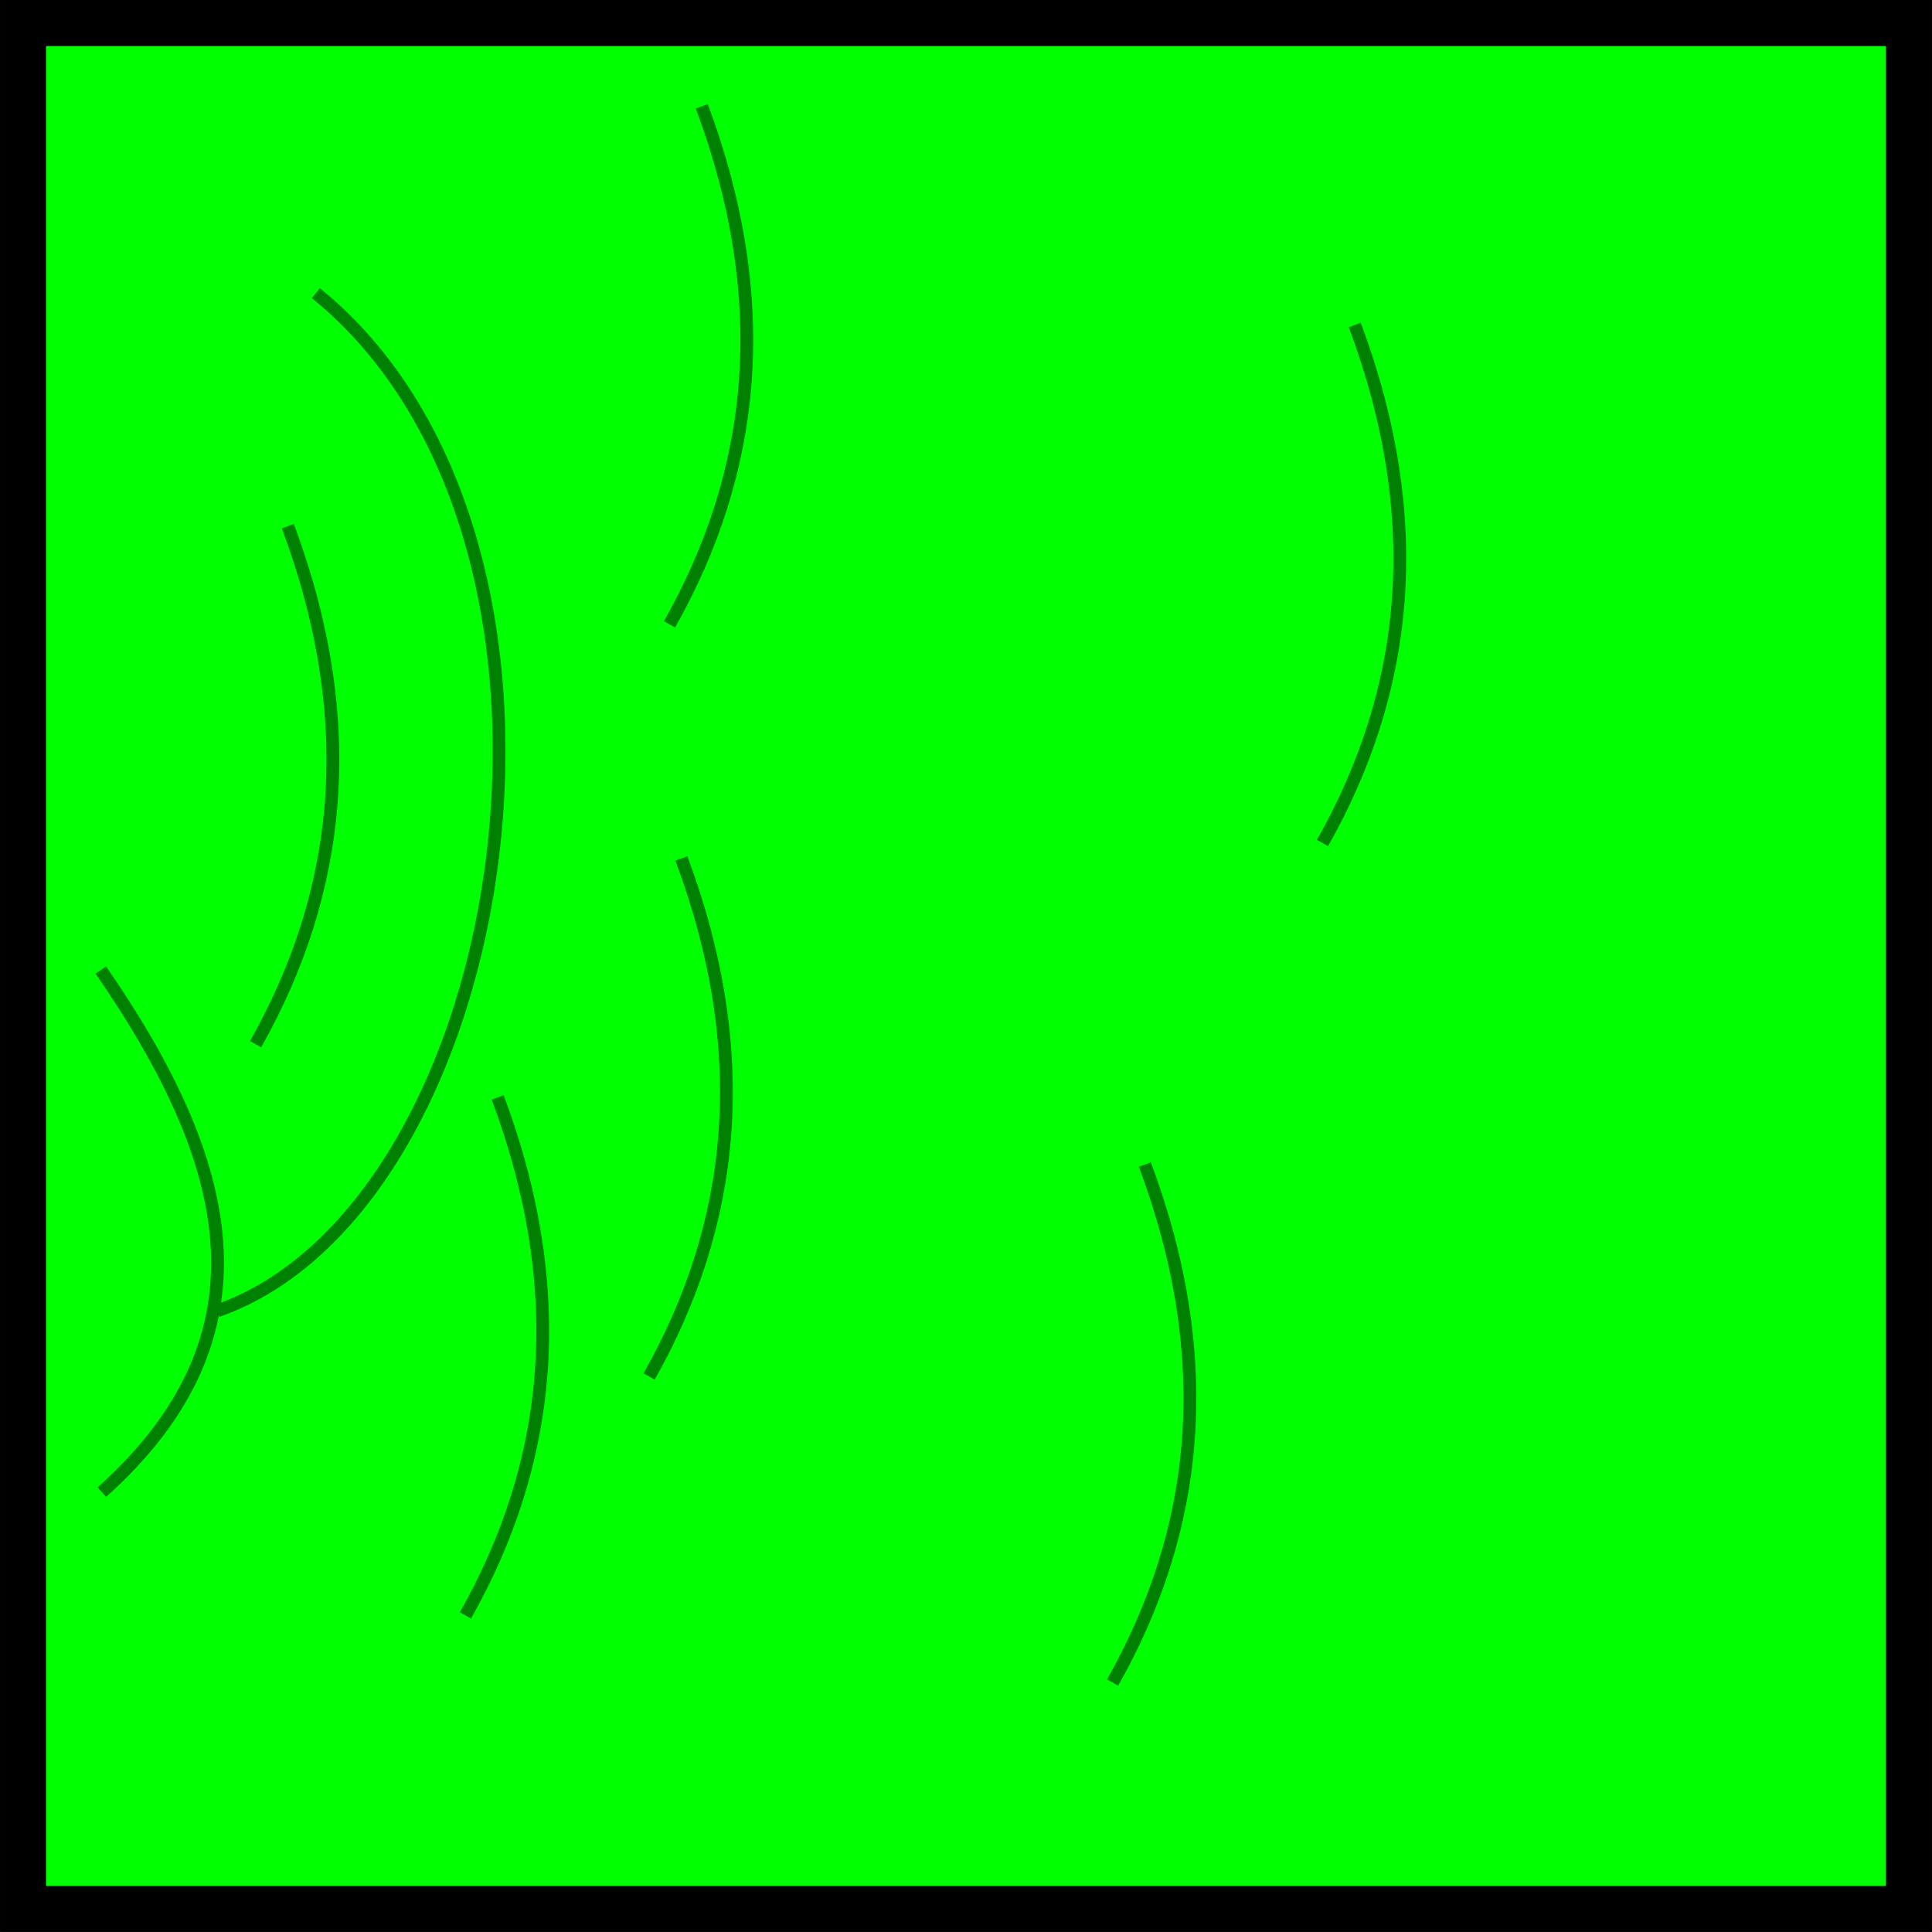
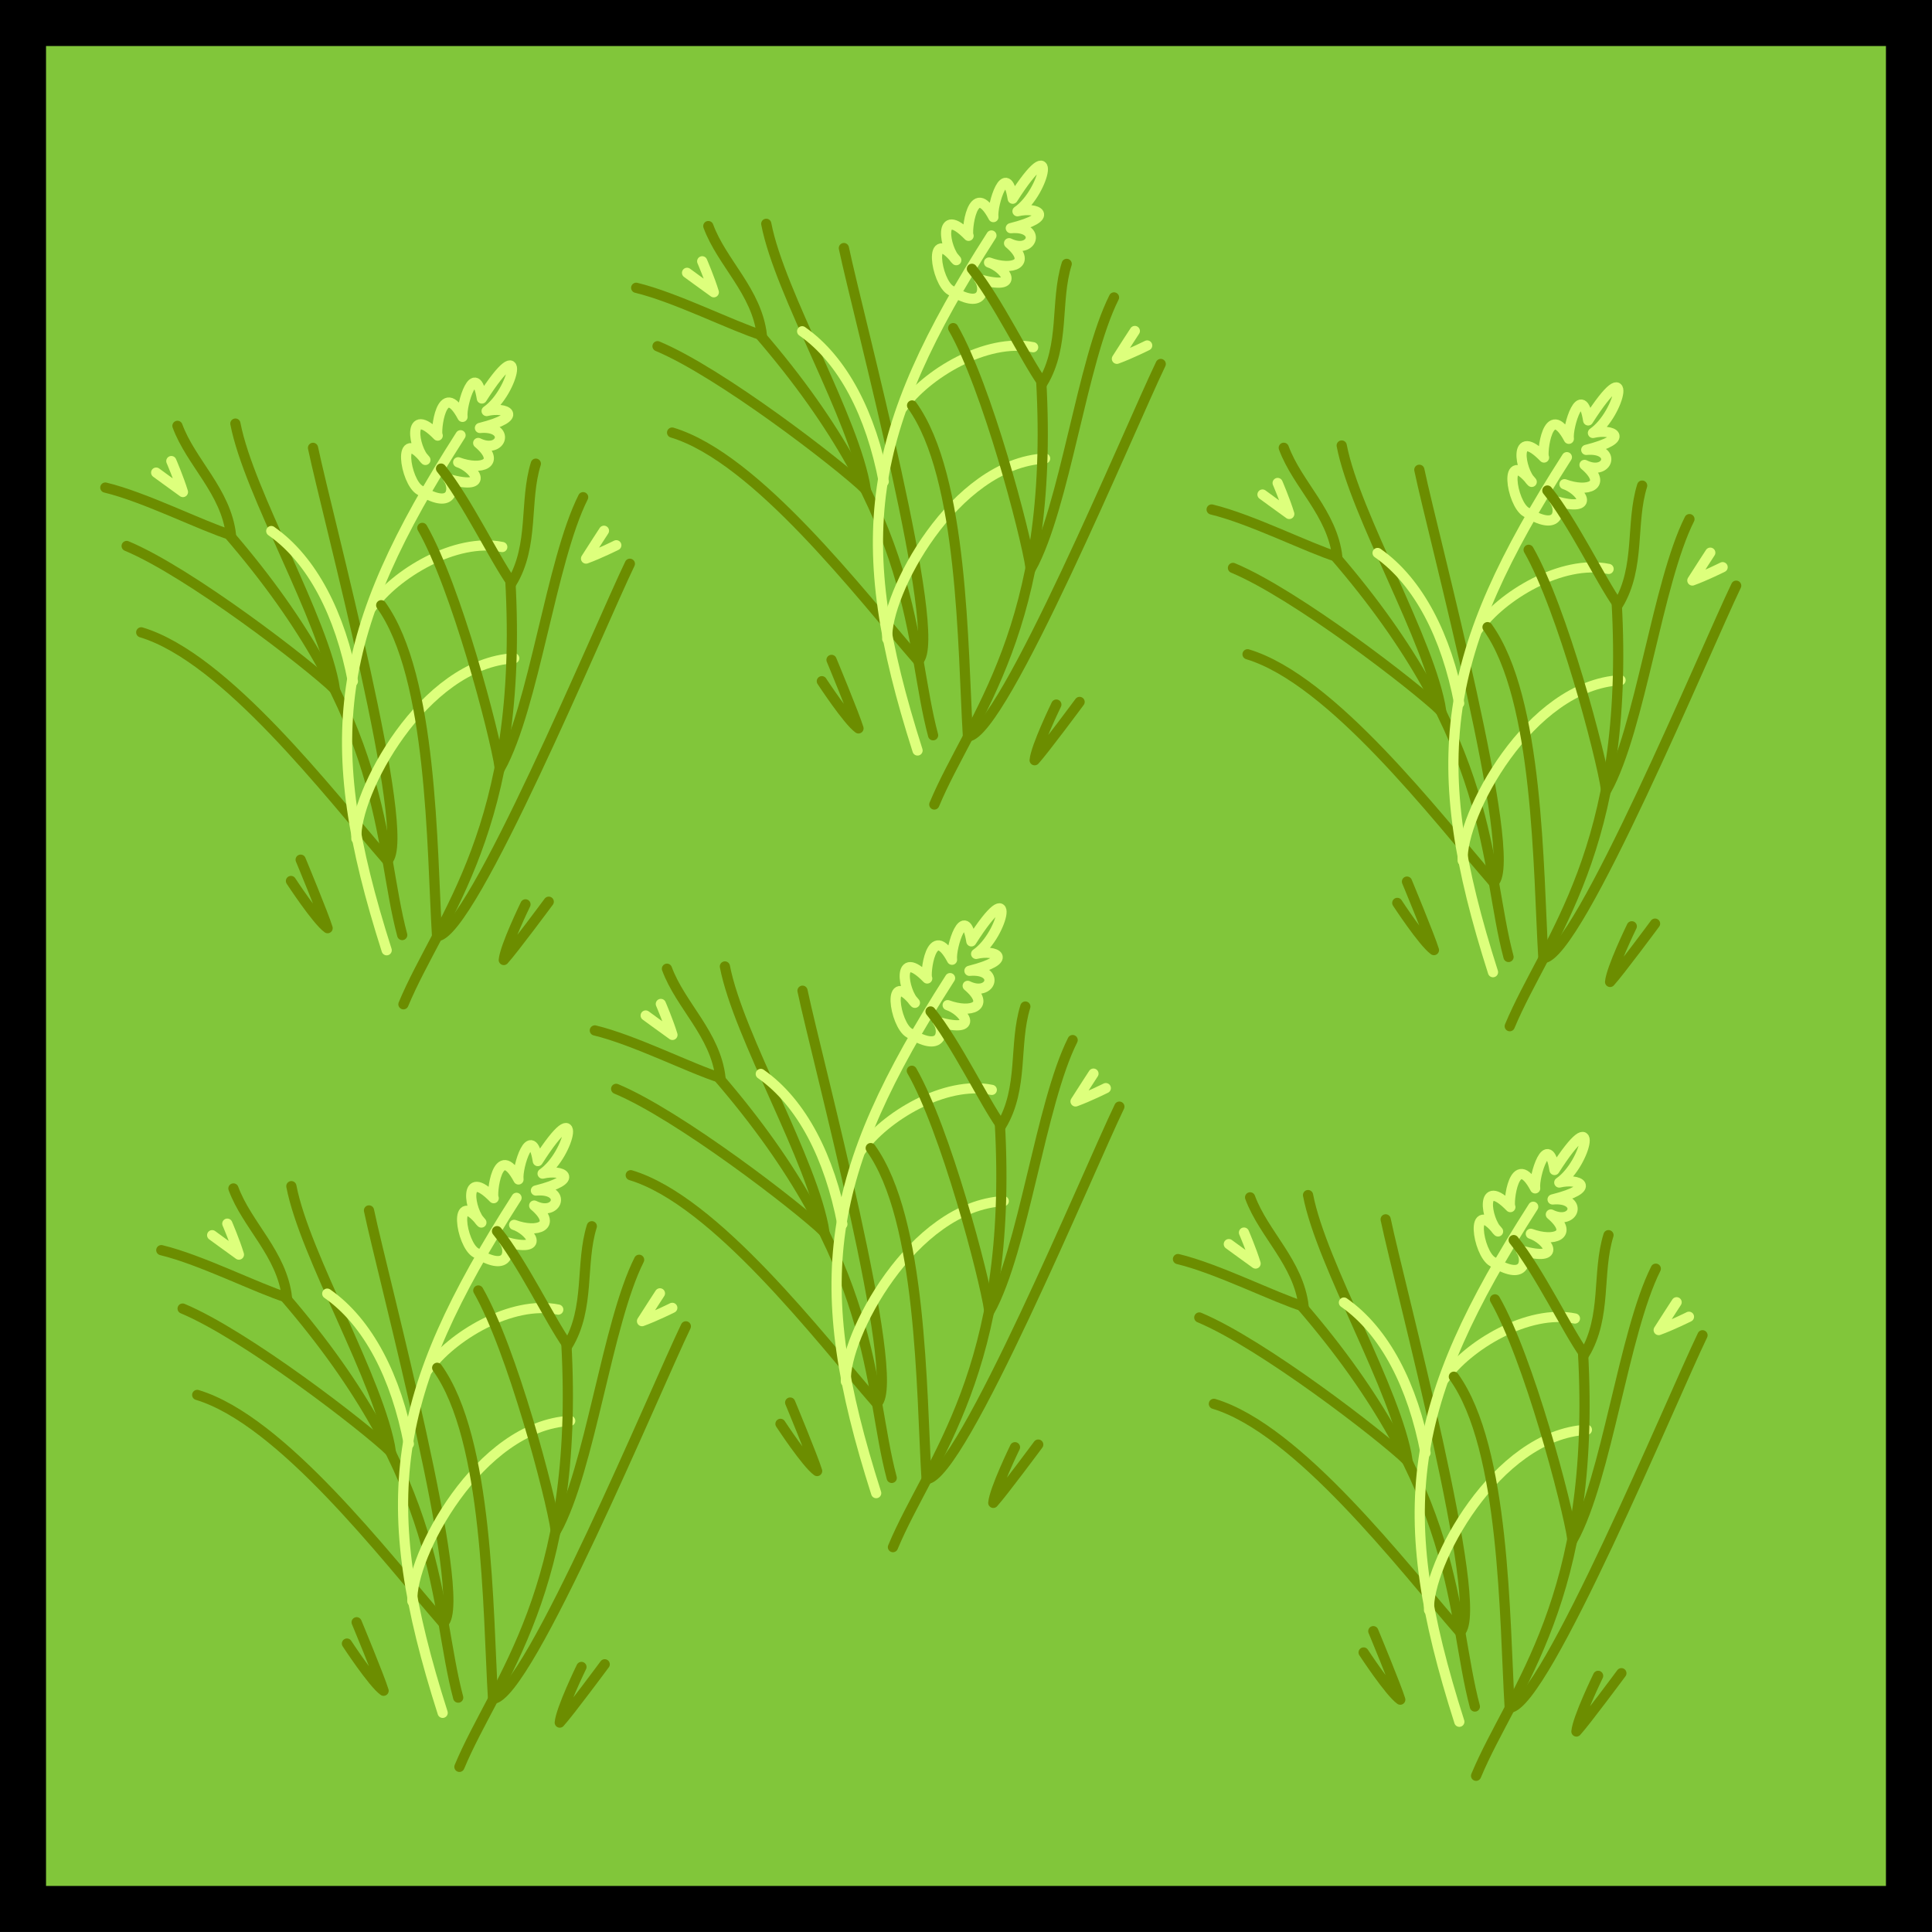
<svg xmlns="http://www.w3.org/2000/svg" width="38.775mm" height="38.775mm" viewBox="0 0 38.775 38.775" version="1.1" id="svg1240">
  <defs id="defs1237" />
  <g id="layer1" transform="translate(-15.50229,-20.92875)">
    <g id="g2115" transform="matrix(0.9693675,0,0,0.9693675,8.152942,-0.2894031)">
-       <g id="g2085" transform="translate(-48.97472)">
-         <rect style="fill:#00ff00;stroke:#000000;stroke-width:0.953" id="rect61-3" width="39.047" height="39.047" x="57.033" y="22.365" />
-         <path style="fill:none;stroke:#008000;stroke-width:0.265px;stroke-linecap:butt;stroke-linejoin:miter;stroke-opacity:1" d="m 58.665,52.782 c 3.629,-3.249 2.733,-6.824 -0.021,-10.81 m 11.352,8.415 c 1.776,-3.146 2.181,-6.671 0.668,-10.725 m -8.816,3.845 c 1.776,-3.146 2.181,-6.671 0.668,-10.725 M 61.057,49.028 c 6.18,-2.173 8.347,-15.957 2.039,-21.07 m 20.842,11.384 c 1.776,-3.146 2.181,-6.671 0.668,-10.725 m -5.014,28.107 c 1.776,-3.146 2.181,-6.671 0.668,-10.725 M 70.418,34.815 C 72.194,31.669 72.599,28.145 71.086,24.09 m -4.893,31.245 c 1.776,-3.146 2.181,-6.671 0.668,-10.725" id="path1996" />
+       <rect style="fill:#81c63a;stroke:#000000;stroke-width:0.953;fill-opacity:1" id="rect61-3" width="39.047" height="39.047" x="8.058" y="22.365" />
+       <g id="g18515" transform="matrix(0.7961974,0,0,0.7961974,136.8704,-122.2018)" style="display:inline">
+         <g id="g18071-3" style="display:inline" transform="rotate(-37.5794,-157.5756,222.8598)">
+           <path style="fill:none;stroke:#6c8d00;stroke-width:0.265;stroke-linecap:round;stroke-linejoin:miter;stroke-dasharray:none;stroke-opacity:1" d="m -153.898,218.607 c 1.336,1.861 1.316,6.312 1.452,8.609 0.907,-0.052 4.235,-8.073 5.014,-9.687" id="path17783-2" />
+           <path style="fill:none;stroke:#6c8d00;stroke-width:0.265;stroke-linecap:round;stroke-linejoin:miter;stroke-dasharray:none;stroke-opacity:1" d="m -152.829,216.596 c 0.877,1.534 1.875,5.303 2.019,6.26 0.894,-1.634 1.327,-5.393 2.163,-7.058" id="path17785-0" />
+           <path style="fill:none;stroke:#6c8d00;stroke-width:0.265;stroke-linecap:round;stroke-linejoin:miter;stroke-dasharray:none;stroke-opacity:1" d="m -152.342,215.054 c 0.663,0.822 1.382,2.327 1.838,2.971 0.591,-0.988 0.321,-2.119 0.627,-3.099" id="path17787-6" />
+           <path style="fill:none;stroke:#6c8d00;stroke-width:0.265;stroke-linecap:round;stroke-linejoin:miter;stroke-dasharray:none;stroke-opacity:1" d="m -150.541,217.943 c 0.367,6.446 -1.822,8.748 -2.779,11.041" id="path17789-1" />
+         </g>
+         <g id="g18268">
+           <g id="g18275" transform="translate(0.2938426,-0.04545317)">
+             <path style="fill:none;stroke:#ddff7c;stroke-width:0.265;stroke-linecap:round;stroke-linejoin:miter;stroke-dasharray:none;stroke-opacity:1" d="m -151.166,225.559 c -1.755,-5.5 -1.362,-8.266 1.921,-13.392" id="path18115" />
+             <path style="fill:none;stroke:#ddff7c;stroke-width:0.265;stroke-linecap:round;stroke-linejoin:miter;stroke-dasharray:none;stroke-opacity:1" d="m -151.954,222.658 c -0.064,-1.143 1.724,-4.566 4.105,-4.692" id="path18117" />
+             <path style="fill:none;stroke:#ddff7c;stroke-width:0.265;stroke-linecap:round;stroke-linejoin:miter;stroke-dasharray:none;stroke-opacity:1" d="m -152.045,218.566 c -0.33,-1.733 -1.051,-3.159 -2.122,-3.908" id="path18119" />
+             <path style="fill:none;stroke:#ddff7c;stroke-width:0.265;stroke-linecap:round;stroke-linejoin:miter;stroke-dasharray:none;stroke-opacity:1" d="m -151.559,216.645 c 0.605,-0.866 2.179,-1.823 3.399,-1.572" id="path18121" />
+             <path style="fill:none;stroke:#ddff7c;stroke-width:0.265;stroke-linecap:round;stroke-linejoin:round;stroke-dasharray:none;stroke-opacity:1" d="m -150.3,213.597 c -0.387,-0.211 -0.619,-1.733 0.141,-0.788 -0.311,-0.282 -0.497,-1.472 0.32,-0.633 -0.065,-0.073 0.093,-1.525 0.645,-0.487 -0.041,-0.321 0.337,-1.51 0.503,-0.478 1.195,-1.872 0.848,-0.175 0.124,0.326 0.5,-0.121 1.035,0.135 -0.174,0.44 0.81,-0.07 0.58,0.699 -0.045,0.391 0.618,0.526 0.092,0.727 -0.521,0.502 0.397,0.128 0.889,0.75 -0.254,0.437 0.142,0.177 0.165,0.783 -0.618,0.357 z" id="path18123" />
+           </g>
+         </g>
+         <g id="g18071" transform="translate(3.439056,-0.1319439)">
+           <g id="g18281" transform="translate(-0.5555461,-1.933775)">
+             <path style="fill:none;stroke:#6c8d00;stroke-width:0.265;stroke-linecap:round;stroke-linejoin:miter;stroke-dasharray:none;stroke-opacity:1" d="m -153.898,218.607 c 1.336,1.861 1.316,6.312 1.452,8.609 0.907,-0.052 4.235,-8.073 5.014,-9.687" id="path17783" />
+             <path style="fill:none;stroke:#6c8d00;stroke-width:0.265;stroke-linecap:round;stroke-linejoin:miter;stroke-dasharray:none;stroke-opacity:1" d="m -152.829,216.596 c 0.877,1.534 1.875,5.303 2.019,6.26 0.894,-1.634 1.327,-5.393 2.163,-7.058" id="path17785" />
+             <path style="fill:none;stroke:#6c8d00;stroke-width:0.265;stroke-linecap:round;stroke-linejoin:miter;stroke-dasharray:none;stroke-opacity:1" d="m -152.342,215.054 c 0.663,0.822 1.382,2.327 1.838,2.971 0.591,-0.988 0.321,-2.119 0.627,-3.099" id="path17787" />
+             <path style="fill:none;stroke:#6c8d00;stroke-width:0.265;stroke-linecap:round;stroke-linejoin:miter;stroke-dasharray:none;stroke-opacity:1" d="m -150.541,217.943 c 0.367,6.446 -1.822,8.748 -2.779,11.041" id="path17789" />
+           </g>
+         </g>
+         <path style="fill:none;stroke:#ddff7c;stroke-width:0.265;stroke-linecap:round;stroke-linejoin:round;stroke-dasharray:none;stroke-opacity:1" d="m -156.866,213.093 c 0,0 0.413,0.303 0.696,0.505 -0.104,-0.345 -0.302,-0.805 -0.302,-0.805" id="path18283" />
+         <path style="display:inline;fill:none;stroke:#ddff7c;stroke-width:0.265;stroke-linecap:round;stroke-linejoin:round;stroke-dasharray:none;stroke-opacity:1" d="m -145.222,214.605 c 0,0 -0.28,0.429 -0.466,0.723 0.338,-0.122 0.787,-0.346 0.787,-0.346" id="path18283-5" />
+         <path style="display:inline;fill:none;stroke:#6c8d00;stroke-width:0.265;stroke-linecap:round;stroke-linejoin:round;stroke-dasharray:none;stroke-opacity:1" d="m -153.361,223.712 c 0,0 0.67,1.025 0.953,1.227 -0.104,-0.345 -0.701,-1.781 -0.701,-1.781" id="path18283-54" />
+         <path style="display:inline;fill:none;stroke:#6c8d00;stroke-width:0.265;stroke-linecap:round;stroke-linejoin:round;stroke-dasharray:none;stroke-opacity:1" d="m -147.263,224.32 c 0,0 -0.536,1.101 -0.564,1.447 0.243,-0.266 1.169,-1.516 1.169,-1.516" id="path18283-54-6" />
+       </g>
+       <g id="g18515-2" transform="matrix(0.7961974,0,0,0.7961974,135.7114,-137.9904)" style="display:inline">
+         <g id="g18071-3-9" style="display:inline" transform="rotate(-37.5794,-157.5756,222.8598)">
+           <path style="fill:none;stroke:#6c8d00;stroke-width:0.265;stroke-linecap:round;stroke-linejoin:miter;stroke-dasharray:none;stroke-opacity:1" d="m -153.898,218.607 c 1.336,1.861 1.316,6.312 1.452,8.609 0.907,-0.052 4.235,-8.073 5.014,-9.687" id="path17783-2-3" />
+           <path style="fill:none;stroke:#6c8d00;stroke-width:0.265;stroke-linecap:round;stroke-linejoin:miter;stroke-dasharray:none;stroke-opacity:1" d="m -152.829,216.596 c 0.877,1.534 1.875,5.303 2.019,6.26 0.894,-1.634 1.327,-5.393 2.163,-7.058" id="path17785-0-9" />
+           <path style="fill:none;stroke:#6c8d00;stroke-width:0.265;stroke-linecap:round;stroke-linejoin:miter;stroke-dasharray:none;stroke-opacity:1" d="m -152.342,215.054 c 0.663,0.822 1.382,2.327 1.838,2.971 0.591,-0.988 0.321,-2.119 0.627,-3.099" id="path17787-6-0" />
+           <path style="fill:none;stroke:#6c8d00;stroke-width:0.265;stroke-linecap:round;stroke-linejoin:miter;stroke-dasharray:none;stroke-opacity:1" d="m -150.541,217.943 c 0.367,6.446 -1.822,8.748 -2.779,11.041" id="path17789-1-8" />
+         </g>
+         <g id="g18268-8">
+           <g id="g18275-5" transform="translate(0.2938426,-0.04545317)">
+             <path style="fill:none;stroke:#ddff7c;stroke-width:0.265;stroke-linecap:round;stroke-linejoin:miter;stroke-dasharray:none;stroke-opacity:1" d="m -151.166,225.559 c -1.755,-5.5 -1.362,-8.266 1.921,-13.392" id="path18115-0" />
+             <path style="fill:none;stroke:#ddff7c;stroke-width:0.265;stroke-linecap:round;stroke-linejoin:miter;stroke-dasharray:none;stroke-opacity:1" d="m -151.954,222.658 c -0.064,-1.143 1.724,-4.566 4.105,-4.692" id="path18117-9" />
+             <path style="fill:none;stroke:#ddff7c;stroke-width:0.265;stroke-linecap:round;stroke-linejoin:miter;stroke-dasharray:none;stroke-opacity:1" d="m -152.045,218.566 c -0.33,-1.733 -1.051,-3.159 -2.122,-3.908" id="path18119-6" />
+             <path style="fill:none;stroke:#ddff7c;stroke-width:0.265;stroke-linecap:round;stroke-linejoin:miter;stroke-dasharray:none;stroke-opacity:1" d="m -151.559,216.645 c 0.605,-0.866 2.179,-1.823 3.399,-1.572" id="path18121-3" />
+             <path style="fill:none;stroke:#ddff7c;stroke-width:0.265;stroke-linecap:round;stroke-linejoin:round;stroke-dasharray:none;stroke-opacity:1" d="m -150.3,213.597 c -0.387,-0.211 -0.619,-1.733 0.141,-0.788 -0.311,-0.282 -0.497,-1.472 0.32,-0.633 -0.065,-0.073 0.093,-1.525 0.645,-0.487 -0.041,-0.321 0.337,-1.51 0.503,-0.478 1.195,-1.872 0.848,-0.175 0.124,0.326 0.5,-0.121 1.035,0.135 -0.174,0.44 0.81,-0.07 0.58,0.699 -0.045,0.391 0.618,0.526 0.092,0.727 -0.521,0.502 0.397,0.128 0.889,0.75 -0.254,0.437 0.142,0.177 0.165,0.783 -0.618,0.357 z" id="path18123-8" />
+           </g>
+         </g>
+         <g id="g18071-5" transform="translate(3.439056,-0.1319439)">
+           <g id="g18281-6" transform="translate(-0.5555461,-1.933775)">
+             <path style="fill:none;stroke:#6c8d00;stroke-width:0.265;stroke-linecap:round;stroke-linejoin:miter;stroke-dasharray:none;stroke-opacity:1" d="m -153.898,218.607 c 1.336,1.861 1.316,6.312 1.452,8.609 0.907,-0.052 4.235,-8.073 5.014,-9.687" id="path17783-1" />
+             <path style="fill:none;stroke:#6c8d00;stroke-width:0.265;stroke-linecap:round;stroke-linejoin:miter;stroke-dasharray:none;stroke-opacity:1" d="m -152.829,216.596 c 0.877,1.534 1.875,5.303 2.019,6.26 0.894,-1.634 1.327,-5.393 2.163,-7.058" id="path17785-1" />
+             <path style="fill:none;stroke:#6c8d00;stroke-width:0.265;stroke-linecap:round;stroke-linejoin:miter;stroke-dasharray:none;stroke-opacity:1" d="m -152.342,215.054 c 0.663,0.822 1.382,2.327 1.838,2.971 0.591,-0.988 0.321,-2.119 0.627,-3.099" id="path17787-5" />
+             <path style="fill:none;stroke:#6c8d00;stroke-width:0.265;stroke-linecap:round;stroke-linejoin:miter;stroke-dasharray:none;stroke-opacity:1" d="m -150.541,217.943 c 0.367,6.446 -1.822,8.748 -2.779,11.041" id="path17789-9" />
+           </g>
+         </g>
+         <path style="fill:none;stroke:#ddff7c;stroke-width:0.265;stroke-linecap:round;stroke-linejoin:round;stroke-dasharray:none;stroke-opacity:1" d="m -156.866,213.093 c 0,0 0.413,0.303 0.696,0.505 -0.104,-0.345 -0.302,-0.805 -0.302,-0.805" id="path18283-8" />
+         <path style="display:inline;fill:none;stroke:#ddff7c;stroke-width:0.265;stroke-linecap:round;stroke-linejoin:round;stroke-dasharray:none;stroke-opacity:1" d="m -145.222,214.605 c 0,0 -0.28,0.429 -0.466,0.723 0.338,-0.122 0.787,-0.346 0.787,-0.346" id="path18283-5-4" />
+         <path style="display:inline;fill:none;stroke:#6c8d00;stroke-width:0.265;stroke-linecap:round;stroke-linejoin:round;stroke-dasharray:none;stroke-opacity:1" d="m -153.361,223.712 c 0,0 0.67,1.025 0.953,1.227 -0.104,-0.345 -0.701,-1.781 -0.701,-1.781" id="path18283-54-8" />
+         <path style="display:inline;fill:none;stroke:#6c8d00;stroke-width:0.265;stroke-linecap:round;stroke-linejoin:round;stroke-dasharray:none;stroke-opacity:1" d="m -147.263,224.32 c 0,0 -0.536,1.101 -0.564,1.447 0.243,-0.266 1.169,-1.516 1.169,-1.516" id="path18283-54-6-1" />
+       </g>
+       <g id="g18515-0" transform="matrix(0.7961974,0,0,0.7961974,146.7026,-142.1266)" style="display:inline">
+         <g id="g18071-3-3" style="display:inline" transform="rotate(-37.5794,-157.5756,222.8598)">
+           <path style="fill:none;stroke:#6c8d00;stroke-width:0.265;stroke-linecap:round;stroke-linejoin:miter;stroke-dasharray:none;stroke-opacity:1" d="m -153.898,218.607 c 1.336,1.861 1.316,6.312 1.452,8.609 0.907,-0.052 4.235,-8.073 5.014,-9.687" id="path17783-2-0" />
+           <path style="fill:none;stroke:#6c8d00;stroke-width:0.265;stroke-linecap:round;stroke-linejoin:miter;stroke-dasharray:none;stroke-opacity:1" d="m -152.829,216.596 c 0.877,1.534 1.875,5.303 2.019,6.26 0.894,-1.634 1.327,-5.393 2.163,-7.058" id="path17785-0-4" />
+           <path style="fill:none;stroke:#6c8d00;stroke-width:0.265;stroke-linecap:round;stroke-linejoin:miter;stroke-dasharray:none;stroke-opacity:1" d="m -152.342,215.054 c 0.663,0.822 1.382,2.327 1.838,2.971 0.591,-0.988 0.321,-2.119 0.627,-3.099" id="path17787-6-4" />
+           <path style="fill:none;stroke:#6c8d00;stroke-width:0.265;stroke-linecap:round;stroke-linejoin:miter;stroke-dasharray:none;stroke-opacity:1" d="m -150.541,217.943 c 0.367,6.446 -1.822,8.748 -2.779,11.041" id="path17789-1-4" />
+         </g>
+         <g id="g18268-4">
+           <g id="g18275-7" transform="translate(0.2938426,-0.04545317)">
+             <path style="fill:none;stroke:#ddff7c;stroke-width:0.265;stroke-linecap:round;stroke-linejoin:miter;stroke-dasharray:none;stroke-opacity:1" d="m -151.166,225.559 c -1.755,-5.5 -1.362,-8.266 1.921,-13.392" id="path18115-6" />
+             <path style="fill:none;stroke:#ddff7c;stroke-width:0.265;stroke-linecap:round;stroke-linejoin:miter;stroke-dasharray:none;stroke-opacity:1" d="m -151.954,222.658 c -0.064,-1.143 1.724,-4.566 4.105,-4.692" id="path18117-3" />
+             <path style="fill:none;stroke:#ddff7c;stroke-width:0.265;stroke-linecap:round;stroke-linejoin:miter;stroke-dasharray:none;stroke-opacity:1" d="m -152.045,218.566 c -0.33,-1.733 -1.051,-3.159 -2.122,-3.908" id="path18119-1" />
+             <path style="fill:none;stroke:#ddff7c;stroke-width:0.265;stroke-linecap:round;stroke-linejoin:miter;stroke-dasharray:none;stroke-opacity:1" d="m -151.559,216.645 c 0.605,-0.866 2.179,-1.823 3.399,-1.572" id="path18121-7" />
+             <path style="fill:none;stroke:#ddff7c;stroke-width:0.265;stroke-linecap:round;stroke-linejoin:round;stroke-dasharray:none;stroke-opacity:1" d="m -150.3,213.597 c -0.387,-0.211 -0.619,-1.733 0.141,-0.788 -0.311,-0.282 -0.497,-1.472 0.32,-0.633 -0.065,-0.073 0.093,-1.525 0.645,-0.487 -0.041,-0.321 0.337,-1.51 0.503,-0.478 1.195,-1.872 0.848,-0.175 0.124,0.326 0.5,-0.121 1.035,0.135 -0.174,0.44 0.81,-0.07 0.58,0.699 -0.045,0.391 0.618,0.526 0.092,0.727 -0.521,0.502 0.397,0.128 0.889,0.75 -0.254,0.437 0.142,0.177 0.165,0.783 -0.618,0.357 z" id="path18123-5" />
+           </g>
+         </g>
+         <g id="g18071-9" transform="translate(3.439056,-0.1319439)">
+           <g id="g18281-62" transform="translate(-0.5555461,-1.933775)">
+             <path style="fill:none;stroke:#6c8d00;stroke-width:0.265;stroke-linecap:round;stroke-linejoin:miter;stroke-dasharray:none;stroke-opacity:1" d="m -153.898,218.607 c 1.336,1.861 1.316,6.312 1.452,8.609 0.907,-0.052 4.235,-8.073 5.014,-9.687" id="path17783-17" />
+             <path style="fill:none;stroke:#6c8d00;stroke-width:0.265;stroke-linecap:round;stroke-linejoin:miter;stroke-dasharray:none;stroke-opacity:1" d="m -152.829,216.596 c 0.877,1.534 1.875,5.303 2.019,6.26 0.894,-1.634 1.327,-5.393 2.163,-7.058" id="path17785-8" />
+             <path style="fill:none;stroke:#6c8d00;stroke-width:0.265;stroke-linecap:round;stroke-linejoin:miter;stroke-dasharray:none;stroke-opacity:1" d="m -152.342,215.054 c 0.663,0.822 1.382,2.327 1.838,2.971 0.591,-0.988 0.321,-2.119 0.627,-3.099" id="path17787-57" />
+             <path style="fill:none;stroke:#6c8d00;stroke-width:0.265;stroke-linecap:round;stroke-linejoin:miter;stroke-dasharray:none;stroke-opacity:1" d="m -150.541,217.943 c 0.367,6.446 -1.822,8.748 -2.779,11.041" id="path17789-4" />
+           </g>
+         </g>
+         <path style="fill:none;stroke:#ddff7c;stroke-width:0.265;stroke-linecap:round;stroke-linejoin:round;stroke-dasharray:none;stroke-opacity:1" d="m -156.866,213.093 c 0,0 0.413,0.303 0.696,0.505 -0.104,-0.345 -0.302,-0.805 -0.302,-0.805" id="path18283-1" />
+         <path style="display:inline;fill:none;stroke:#ddff7c;stroke-width:0.265;stroke-linecap:round;stroke-linejoin:round;stroke-dasharray:none;stroke-opacity:1" d="m -145.222,214.605 c 0,0 -0.28,0.429 -0.466,0.723 0.338,-0.122 0.787,-0.346 0.787,-0.346" id="path18283-5-8" />
+         <path style="display:inline;fill:none;stroke:#6c8d00;stroke-width:0.265;stroke-linecap:round;stroke-linejoin:round;stroke-dasharray:none;stroke-opacity:1" d="m -153.361,223.712 c 0,0 0.67,1.025 0.953,1.227 -0.104,-0.345 -0.701,-1.781 -0.701,-1.781" id="path18283-54-5" />
+         <path style="display:inline;fill:none;stroke:#6c8d00;stroke-width:0.265;stroke-linecap:round;stroke-linejoin:round;stroke-dasharray:none;stroke-opacity:1" d="m -147.263,224.32 c 0,0 -0.536,1.101 -0.564,1.447 0.243,-0.266 1.169,-1.516 1.169,-1.516" id="path18283-54-6-9" />
+       </g>
+       <g id="g18515-7" transform="matrix(0.7961974,0,0,0.7961974,157.9197,-122.0173)" style="display:inline">
+         <g id="g18071-3-5" style="display:inline" transform="rotate(-37.5794,-157.5756,222.8598)">
+           <path style="fill:none;stroke:#6c8d00;stroke-width:0.265;stroke-linecap:round;stroke-linejoin:miter;stroke-dasharray:none;stroke-opacity:1" d="m -153.898,218.607 c 1.336,1.861 1.316,6.312 1.452,8.609 0.907,-0.052 4.235,-8.073 5.014,-9.687" id="path17783-2-38" />
+           <path style="fill:none;stroke:#6c8d00;stroke-width:0.265;stroke-linecap:round;stroke-linejoin:miter;stroke-dasharray:none;stroke-opacity:1" d="m -152.829,216.596 c 0.877,1.534 1.875,5.303 2.019,6.26 0.894,-1.634 1.327,-5.393 2.163,-7.058" id="path17785-0-8" />
+           <path style="fill:none;stroke:#6c8d00;stroke-width:0.265;stroke-linecap:round;stroke-linejoin:miter;stroke-dasharray:none;stroke-opacity:1" d="m -152.342,215.054 c 0.663,0.822 1.382,2.327 1.838,2.971 0.591,-0.988 0.321,-2.119 0.627,-3.099" id="path17787-6-3" />
+           <path style="fill:none;stroke:#6c8d00;stroke-width:0.265;stroke-linecap:round;stroke-linejoin:miter;stroke-dasharray:none;stroke-opacity:1" d="m -150.541,217.943 c 0.367,6.446 -1.822,8.748 -2.779,11.041" id="path17789-1-1" />
+         </g>
+         <g id="g18268-89">
+           <g id="g18275-6" transform="translate(0.2938426,-0.04545317)">
+             <path style="fill:none;stroke:#ddff7c;stroke-width:0.265;stroke-linecap:round;stroke-linejoin:miter;stroke-dasharray:none;stroke-opacity:1" d="m -151.166,225.559 c -1.755,-5.5 -1.362,-8.266 1.921,-13.392" id="path18115-4" />
+             <path style="fill:none;stroke:#ddff7c;stroke-width:0.265;stroke-linecap:round;stroke-linejoin:miter;stroke-dasharray:none;stroke-opacity:1" d="m -151.954,222.658 c -0.064,-1.143 1.724,-4.566 4.105,-4.692" id="path18117-33" />
+             <path style="fill:none;stroke:#ddff7c;stroke-width:0.265;stroke-linecap:round;stroke-linejoin:miter;stroke-dasharray:none;stroke-opacity:1" d="m -152.045,218.566 c -0.33,-1.733 -1.051,-3.159 -2.122,-3.908" id="path18119-3" />
+             <path style="fill:none;stroke:#ddff7c;stroke-width:0.265;stroke-linecap:round;stroke-linejoin:miter;stroke-dasharray:none;stroke-opacity:1" d="m -151.559,216.645 c 0.605,-0.866 2.179,-1.823 3.399,-1.572" id="path18121-8" />
+             <path style="fill:none;stroke:#ddff7c;stroke-width:0.265;stroke-linecap:round;stroke-linejoin:round;stroke-dasharray:none;stroke-opacity:1" d="m -150.3,213.597 c -0.387,-0.211 -0.619,-1.733 0.141,-0.788 -0.311,-0.282 -0.497,-1.472 0.32,-0.633 -0.065,-0.073 0.093,-1.525 0.645,-0.487 -0.041,-0.321 0.337,-1.51 0.503,-0.478 1.195,-1.872 0.848,-0.175 0.124,0.326 0.5,-0.121 1.035,0.135 -0.174,0.44 0.81,-0.07 0.58,0.699 -0.045,0.391 0.618,0.526 0.092,0.727 -0.521,0.502 0.397,0.128 0.889,0.75 -0.254,0.437 0.142,0.177 0.165,0.783 -0.618,0.357 z" id="path18123-6" />
+           </g>
+         </g>
+         <g id="g18071-0" transform="translate(3.439056,-0.1319439)">
+           <g id="g18281-4" transform="translate(-0.5555461,-1.933775)">
+             <path style="fill:none;stroke:#6c8d00;stroke-width:0.265;stroke-linecap:round;stroke-linejoin:miter;stroke-dasharray:none;stroke-opacity:1" d="m -153.898,218.607 c 1.336,1.861 1.316,6.312 1.452,8.609 0.907,-0.052 4.235,-8.073 5.014,-9.687" id="path17783-8" />
+             <path style="fill:none;stroke:#6c8d00;stroke-width:0.265;stroke-linecap:round;stroke-linejoin:miter;stroke-dasharray:none;stroke-opacity:1" d="m -152.829,216.596 c 0.877,1.534 1.875,5.303 2.019,6.26 0.894,-1.634 1.327,-5.393 2.163,-7.058" id="path17785-88" />
+             <path style="fill:none;stroke:#6c8d00;stroke-width:0.265;stroke-linecap:round;stroke-linejoin:miter;stroke-dasharray:none;stroke-opacity:1" d="m -152.342,215.054 c 0.663,0.822 1.382,2.327 1.838,2.971 0.591,-0.988 0.321,-2.119 0.627,-3.099" id="path17787-9" />
+             <path style="fill:none;stroke:#6c8d00;stroke-width:0.265;stroke-linecap:round;stroke-linejoin:miter;stroke-dasharray:none;stroke-opacity:1" d="m -150.541,217.943 c 0.367,6.446 -1.822,8.748 -2.779,11.041" id="path17789-7" />
+           </g>
+         </g>
+         <path style="fill:none;stroke:#ddff7c;stroke-width:0.265;stroke-linecap:round;stroke-linejoin:round;stroke-dasharray:none;stroke-opacity:1" d="m -156.866,213.093 c 0,0 0.413,0.303 0.696,0.505 -0.104,-0.345 -0.302,-0.805 -0.302,-0.805" id="path18283-7" />
+         <path style="display:inline;fill:none;stroke:#ddff7c;stroke-width:0.265;stroke-linecap:round;stroke-linejoin:round;stroke-dasharray:none;stroke-opacity:1" d="m -145.222,214.605 c 0,0 -0.28,0.429 -0.466,0.723 0.338,-0.122 0.787,-0.346 0.787,-0.346" id="path18283-5-6" />
+         <path style="display:inline;fill:none;stroke:#6c8d00;stroke-width:0.265;stroke-linecap:round;stroke-linejoin:round;stroke-dasharray:none;stroke-opacity:1" d="m -153.361,223.712 c 0,0 0.67,1.025 0.953,1.227 -0.104,-0.345 -0.701,-1.781 -0.701,-1.781" id="path18283-54-4" />
+         <path style="display:inline;fill:none;stroke:#6c8d00;stroke-width:0.265;stroke-linecap:round;stroke-linejoin:round;stroke-dasharray:none;stroke-opacity:1" d="m -147.263,224.32 c 0,0 -0.536,1.101 -0.564,1.447 0.243,-0.266 1.169,-1.516 1.169,-1.516" id="path18283-54-6-3" />
+       </g>
+       <g id="g18515-03" transform="matrix(0.7961974,0,0,0.7961974,145.8462,-126.7508)" style="display:inline">
+         <g id="g18071-3-0" style="display:inline" transform="rotate(-37.5794,-157.5756,222.8598)">
+           <path style="fill:none;stroke:#6c8d00;stroke-width:0.265;stroke-linecap:round;stroke-linejoin:miter;stroke-dasharray:none;stroke-opacity:1" d="m -153.898,218.607 c 1.336,1.861 1.316,6.312 1.452,8.609 0.907,-0.052 4.235,-8.073 5.014,-9.687" id="path17783-2-9" />
+           <path style="fill:none;stroke:#6c8d00;stroke-width:0.265;stroke-linecap:round;stroke-linejoin:miter;stroke-dasharray:none;stroke-opacity:1" d="m -152.829,216.596 c 0.877,1.534 1.875,5.303 2.019,6.26 0.894,-1.634 1.327,-5.393 2.163,-7.058" id="path17785-0-2" />
+           <path style="fill:none;stroke:#6c8d00;stroke-width:0.265;stroke-linecap:round;stroke-linejoin:miter;stroke-dasharray:none;stroke-opacity:1" d="m -152.342,215.054 c 0.663,0.822 1.382,2.327 1.838,2.971 0.591,-0.988 0.321,-2.119 0.627,-3.099" id="path17787-6-5" />
+           <path style="fill:none;stroke:#6c8d00;stroke-width:0.265;stroke-linecap:round;stroke-linejoin:miter;stroke-dasharray:none;stroke-opacity:1" d="m -150.541,217.943 c 0.367,6.446 -1.822,8.748 -2.779,11.041" id="path17789-1-40" />
+         </g>
+         <g id="g18268-5">
+           <g id="g18275-9" transform="translate(0.2938426,-0.04545317)">
+             <path style="fill:none;stroke:#ddff7c;stroke-width:0.265;stroke-linecap:round;stroke-linejoin:miter;stroke-dasharray:none;stroke-opacity:1" d="m -151.166,225.559 c -1.755,-5.5 -1.362,-8.266 1.921,-13.392" id="path18115-46" />
+             <path style="fill:none;stroke:#ddff7c;stroke-width:0.265;stroke-linecap:round;stroke-linejoin:miter;stroke-dasharray:none;stroke-opacity:1" d="m -151.954,222.658 c -0.064,-1.143 1.724,-4.566 4.105,-4.692" id="path18117-92" />
+             <path style="fill:none;stroke:#ddff7c;stroke-width:0.265;stroke-linecap:round;stroke-linejoin:miter;stroke-dasharray:none;stroke-opacity:1" d="m -152.045,218.566 c -0.33,-1.733 -1.051,-3.159 -2.122,-3.908" id="path18119-2" />
+             <path style="fill:none;stroke:#ddff7c;stroke-width:0.265;stroke-linecap:round;stroke-linejoin:miter;stroke-dasharray:none;stroke-opacity:1" d="m -151.559,216.645 c 0.605,-0.866 2.179,-1.823 3.399,-1.572" id="path18121-4" />
+             <path style="fill:none;stroke:#ddff7c;stroke-width:0.265;stroke-linecap:round;stroke-linejoin:round;stroke-dasharray:none;stroke-opacity:1" d="m -150.3,213.597 c -0.387,-0.211 -0.619,-1.733 0.141,-0.788 -0.311,-0.282 -0.497,-1.472 0.32,-0.633 -0.065,-0.073 0.093,-1.525 0.645,-0.487 -0.041,-0.321 0.337,-1.51 0.503,-0.478 1.195,-1.872 0.848,-0.175 0.124,0.326 0.5,-0.121 1.035,0.135 -0.174,0.44 0.81,-0.07 0.58,0.699 -0.045,0.391 0.618,0.526 0.092,0.727 -0.521,0.502 0.397,0.128 0.889,0.75 -0.254,0.437 0.142,0.177 0.165,0.783 -0.618,0.357 z" id="path18123-7" />
+           </g>
+         </g>
+         <g id="g18071-7" transform="translate(3.439056,-0.1319439)">
+           <g id="g18281-5" transform="translate(-0.5555461,-1.933775)">
+             <path style="fill:none;stroke:#6c8d00;stroke-width:0.265;stroke-linecap:round;stroke-linejoin:miter;stroke-dasharray:none;stroke-opacity:1" d="m -153.898,218.607 c 1.336,1.861 1.316,6.312 1.452,8.609 0.907,-0.052 4.235,-8.073 5.014,-9.687" id="path17783-4" />
+             <path style="fill:none;stroke:#6c8d00;stroke-width:0.265;stroke-linecap:round;stroke-linejoin:miter;stroke-dasharray:none;stroke-opacity:1" d="m -152.829,216.596 c 0.877,1.534 1.875,5.303 2.019,6.26 0.894,-1.634 1.327,-5.393 2.163,-7.058" id="path17785-81" />
+             <path style="fill:none;stroke:#6c8d00;stroke-width:0.265;stroke-linecap:round;stroke-linejoin:miter;stroke-dasharray:none;stroke-opacity:1" d="m -152.342,215.054 c 0.663,0.822 1.382,2.327 1.838,2.971 0.591,-0.988 0.321,-2.119 0.627,-3.099" id="path17787-2" />
+             <path style="fill:none;stroke:#6c8d00;stroke-width:0.265;stroke-linecap:round;stroke-linejoin:miter;stroke-dasharray:none;stroke-opacity:1" d="m -150.541,217.943 c 0.367,6.446 -1.822,8.748 -2.779,11.041" id="path17789-8" />
+           </g>
+         </g>
+         <path style="fill:none;stroke:#ddff7c;stroke-width:0.265;stroke-linecap:round;stroke-linejoin:round;stroke-dasharray:none;stroke-opacity:1" d="m -156.866,213.093 c 0,0 0.413,0.303 0.696,0.505 -0.104,-0.345 -0.302,-0.805 -0.302,-0.805" id="path18283-9" />
+         <path style="display:inline;fill:none;stroke:#ddff7c;stroke-width:0.265;stroke-linecap:round;stroke-linejoin:round;stroke-dasharray:none;stroke-opacity:1" d="m -145.222,214.605 c 0,0 -0.28,0.429 -0.466,0.723 0.338,-0.122 0.787,-0.346 0.787,-0.346" id="path18283-5-3" />
+         <path style="display:inline;fill:none;stroke:#6c8d00;stroke-width:0.265;stroke-linecap:round;stroke-linejoin:round;stroke-dasharray:none;stroke-opacity:1" d="m -153.361,223.712 c 0,0 0.67,1.025 0.953,1.227 -0.104,-0.345 -0.701,-1.781 -0.701,-1.781" id="path18283-54-68" />
+         <path style="display:inline;fill:none;stroke:#6c8d00;stroke-width:0.265;stroke-linecap:round;stroke-linejoin:round;stroke-dasharray:none;stroke-opacity:1" d="m -147.263,224.32 c 0,0 -0.536,1.101 -0.564,1.447 0.243,-0.266 1.169,-1.516 1.169,-1.516" id="path18283-54-6-0" />
+       </g>
+       <g id="g18515-21" transform="matrix(0.7961974,0,0,0.7961974,158.6167,-137.5365)" style="display:inline">
+         <g id="g18071-3-05" style="display:inline" transform="rotate(-37.5794,-157.5756,222.8598)">
+           <path style="fill:none;stroke:#6c8d00;stroke-width:0.265;stroke-linecap:round;stroke-linejoin:miter;stroke-dasharray:none;stroke-opacity:1" d="m -153.898,218.607 c 1.336,1.861 1.316,6.312 1.452,8.609 0.907,-0.052 4.235,-8.073 5.014,-9.687" id="path17783-2-1" />
+           <path style="fill:none;stroke:#6c8d00;stroke-width:0.265;stroke-linecap:round;stroke-linejoin:miter;stroke-dasharray:none;stroke-opacity:1" d="m -152.829,216.596 c 0.877,1.534 1.875,5.303 2.019,6.26 0.894,-1.634 1.327,-5.393 2.163,-7.058" id="path17785-0-1" />
+           <path style="fill:none;stroke:#6c8d00;stroke-width:0.265;stroke-linecap:round;stroke-linejoin:miter;stroke-dasharray:none;stroke-opacity:1" d="m -152.342,215.054 c 0.663,0.822 1.382,2.327 1.838,2.971 0.591,-0.988 0.321,-2.119 0.627,-3.099" id="path17787-6-08" />
+           <path style="fill:none;stroke:#6c8d00;stroke-width:0.265;stroke-linecap:round;stroke-linejoin:miter;stroke-dasharray:none;stroke-opacity:1" d="m -150.541,217.943 c 0.367,6.446 -1.822,8.748 -2.779,11.041" id="path17789-1-5" />
+         </g>
+         <g id="g18268-0">
+           <g id="g18275-64" transform="translate(0.2938426,-0.04545317)">
+             <path style="fill:none;stroke:#ddff7c;stroke-width:0.265;stroke-linecap:round;stroke-linejoin:miter;stroke-dasharray:none;stroke-opacity:1" d="m -151.166,225.559 c -1.755,-5.5 -1.362,-8.266 1.921,-13.392" id="path18115-62" />
+             <path style="fill:none;stroke:#ddff7c;stroke-width:0.265;stroke-linecap:round;stroke-linejoin:miter;stroke-dasharray:none;stroke-opacity:1" d="m -151.954,222.658 c -0.064,-1.143 1.724,-4.566 4.105,-4.692" id="path18117-5" />
+             <path style="fill:none;stroke:#ddff7c;stroke-width:0.265;stroke-linecap:round;stroke-linejoin:miter;stroke-dasharray:none;stroke-opacity:1" d="m -152.045,218.566 c -0.33,-1.733 -1.051,-3.159 -2.122,-3.908" id="path18119-8" />
+             <path style="fill:none;stroke:#ddff7c;stroke-width:0.265;stroke-linecap:round;stroke-linejoin:miter;stroke-dasharray:none;stroke-opacity:1" d="m -151.559,216.645 c 0.605,-0.866 2.179,-1.823 3.399,-1.572" id="path18121-6" />
+             <path style="fill:none;stroke:#ddff7c;stroke-width:0.265;stroke-linecap:round;stroke-linejoin:round;stroke-dasharray:none;stroke-opacity:1" d="m -150.3,213.597 c -0.387,-0.211 -0.619,-1.733 0.141,-0.788 -0.311,-0.282 -0.497,-1.472 0.32,-0.633 -0.065,-0.073 0.093,-1.525 0.645,-0.487 -0.041,-0.321 0.337,-1.51 0.503,-0.478 1.195,-1.872 0.848,-0.175 0.124,0.326 0.5,-0.121 1.035,0.135 -0.174,0.44 0.81,-0.07 0.58,0.699 -0.045,0.391 0.618,0.526 0.092,0.727 -0.521,0.502 0.397,0.128 0.889,0.75 -0.254,0.437 0.142,0.177 0.165,0.783 -0.618,0.357 z" id="path18123-2" />
+           </g>
+         </g>
+         <g id="g18071-8" transform="translate(3.439056,-0.1319439)">
+           <g id="g18281-47" transform="translate(-0.5555461,-1.933775)">
+             <path style="fill:none;stroke:#6c8d00;stroke-width:0.265;stroke-linecap:round;stroke-linejoin:miter;stroke-dasharray:none;stroke-opacity:1" d="m -153.898,218.607 c 1.336,1.861 1.316,6.312 1.452,8.609 0.907,-0.052 4.235,-8.073 5.014,-9.687" id="path17783-24" />
+             <path style="fill:none;stroke:#6c8d00;stroke-width:0.265;stroke-linecap:round;stroke-linejoin:miter;stroke-dasharray:none;stroke-opacity:1" d="m -152.829,216.596 c 0.877,1.534 1.875,5.303 2.019,6.26 0.894,-1.634 1.327,-5.393 2.163,-7.058" id="path17785-06" />
+             <path style="fill:none;stroke:#6c8d00;stroke-width:0.265;stroke-linecap:round;stroke-linejoin:miter;stroke-dasharray:none;stroke-opacity:1" d="m -152.342,215.054 c 0.663,0.822 1.382,2.327 1.838,2.971 0.591,-0.988 0.321,-2.119 0.627,-3.099" id="path17787-29" />
+             <path style="fill:none;stroke:#6c8d00;stroke-width:0.265;stroke-linecap:round;stroke-linejoin:miter;stroke-dasharray:none;stroke-opacity:1" d="m -150.541,217.943 c 0.367,6.446 -1.822,8.748 -2.779,11.041" id="path17789-90" />
+           </g>
+         </g>
+         <path style="fill:none;stroke:#ddff7c;stroke-width:0.265;stroke-linecap:round;stroke-linejoin:round;stroke-dasharray:none;stroke-opacity:1" d="m -156.866,213.093 c 0,0 0.413,0.303 0.696,0.505 -0.104,-0.345 -0.302,-0.805 -0.302,-0.805" id="path18283-81" />
+         <path style="display:inline;fill:none;stroke:#ddff7c;stroke-width:0.265;stroke-linecap:round;stroke-linejoin:round;stroke-dasharray:none;stroke-opacity:1" d="m -145.222,214.605 c 0,0 -0.28,0.429 -0.466,0.723 0.338,-0.122 0.787,-0.346 0.787,-0.346" id="path18283-5-31" />
+         <path style="display:inline;fill:none;stroke:#6c8d00;stroke-width:0.265;stroke-linecap:round;stroke-linejoin:round;stroke-dasharray:none;stroke-opacity:1" d="m -153.361,223.712 c 0,0 0.67,1.025 0.953,1.227 -0.104,-0.345 -0.701,-1.781 -0.701,-1.781" id="path18283-54-1" />
+         <path style="display:inline;fill:none;stroke:#6c8d00;stroke-width:0.265;stroke-linecap:round;stroke-linejoin:round;stroke-dasharray:none;stroke-opacity:1" d="m -147.263,224.32 c 0,0 -0.536,1.101 -0.564,1.447 0.243,-0.266 1.169,-1.516 1.169,-1.516" id="path18283-54-6-03" />
      </g>
    </g>
  </g>
</svg>
